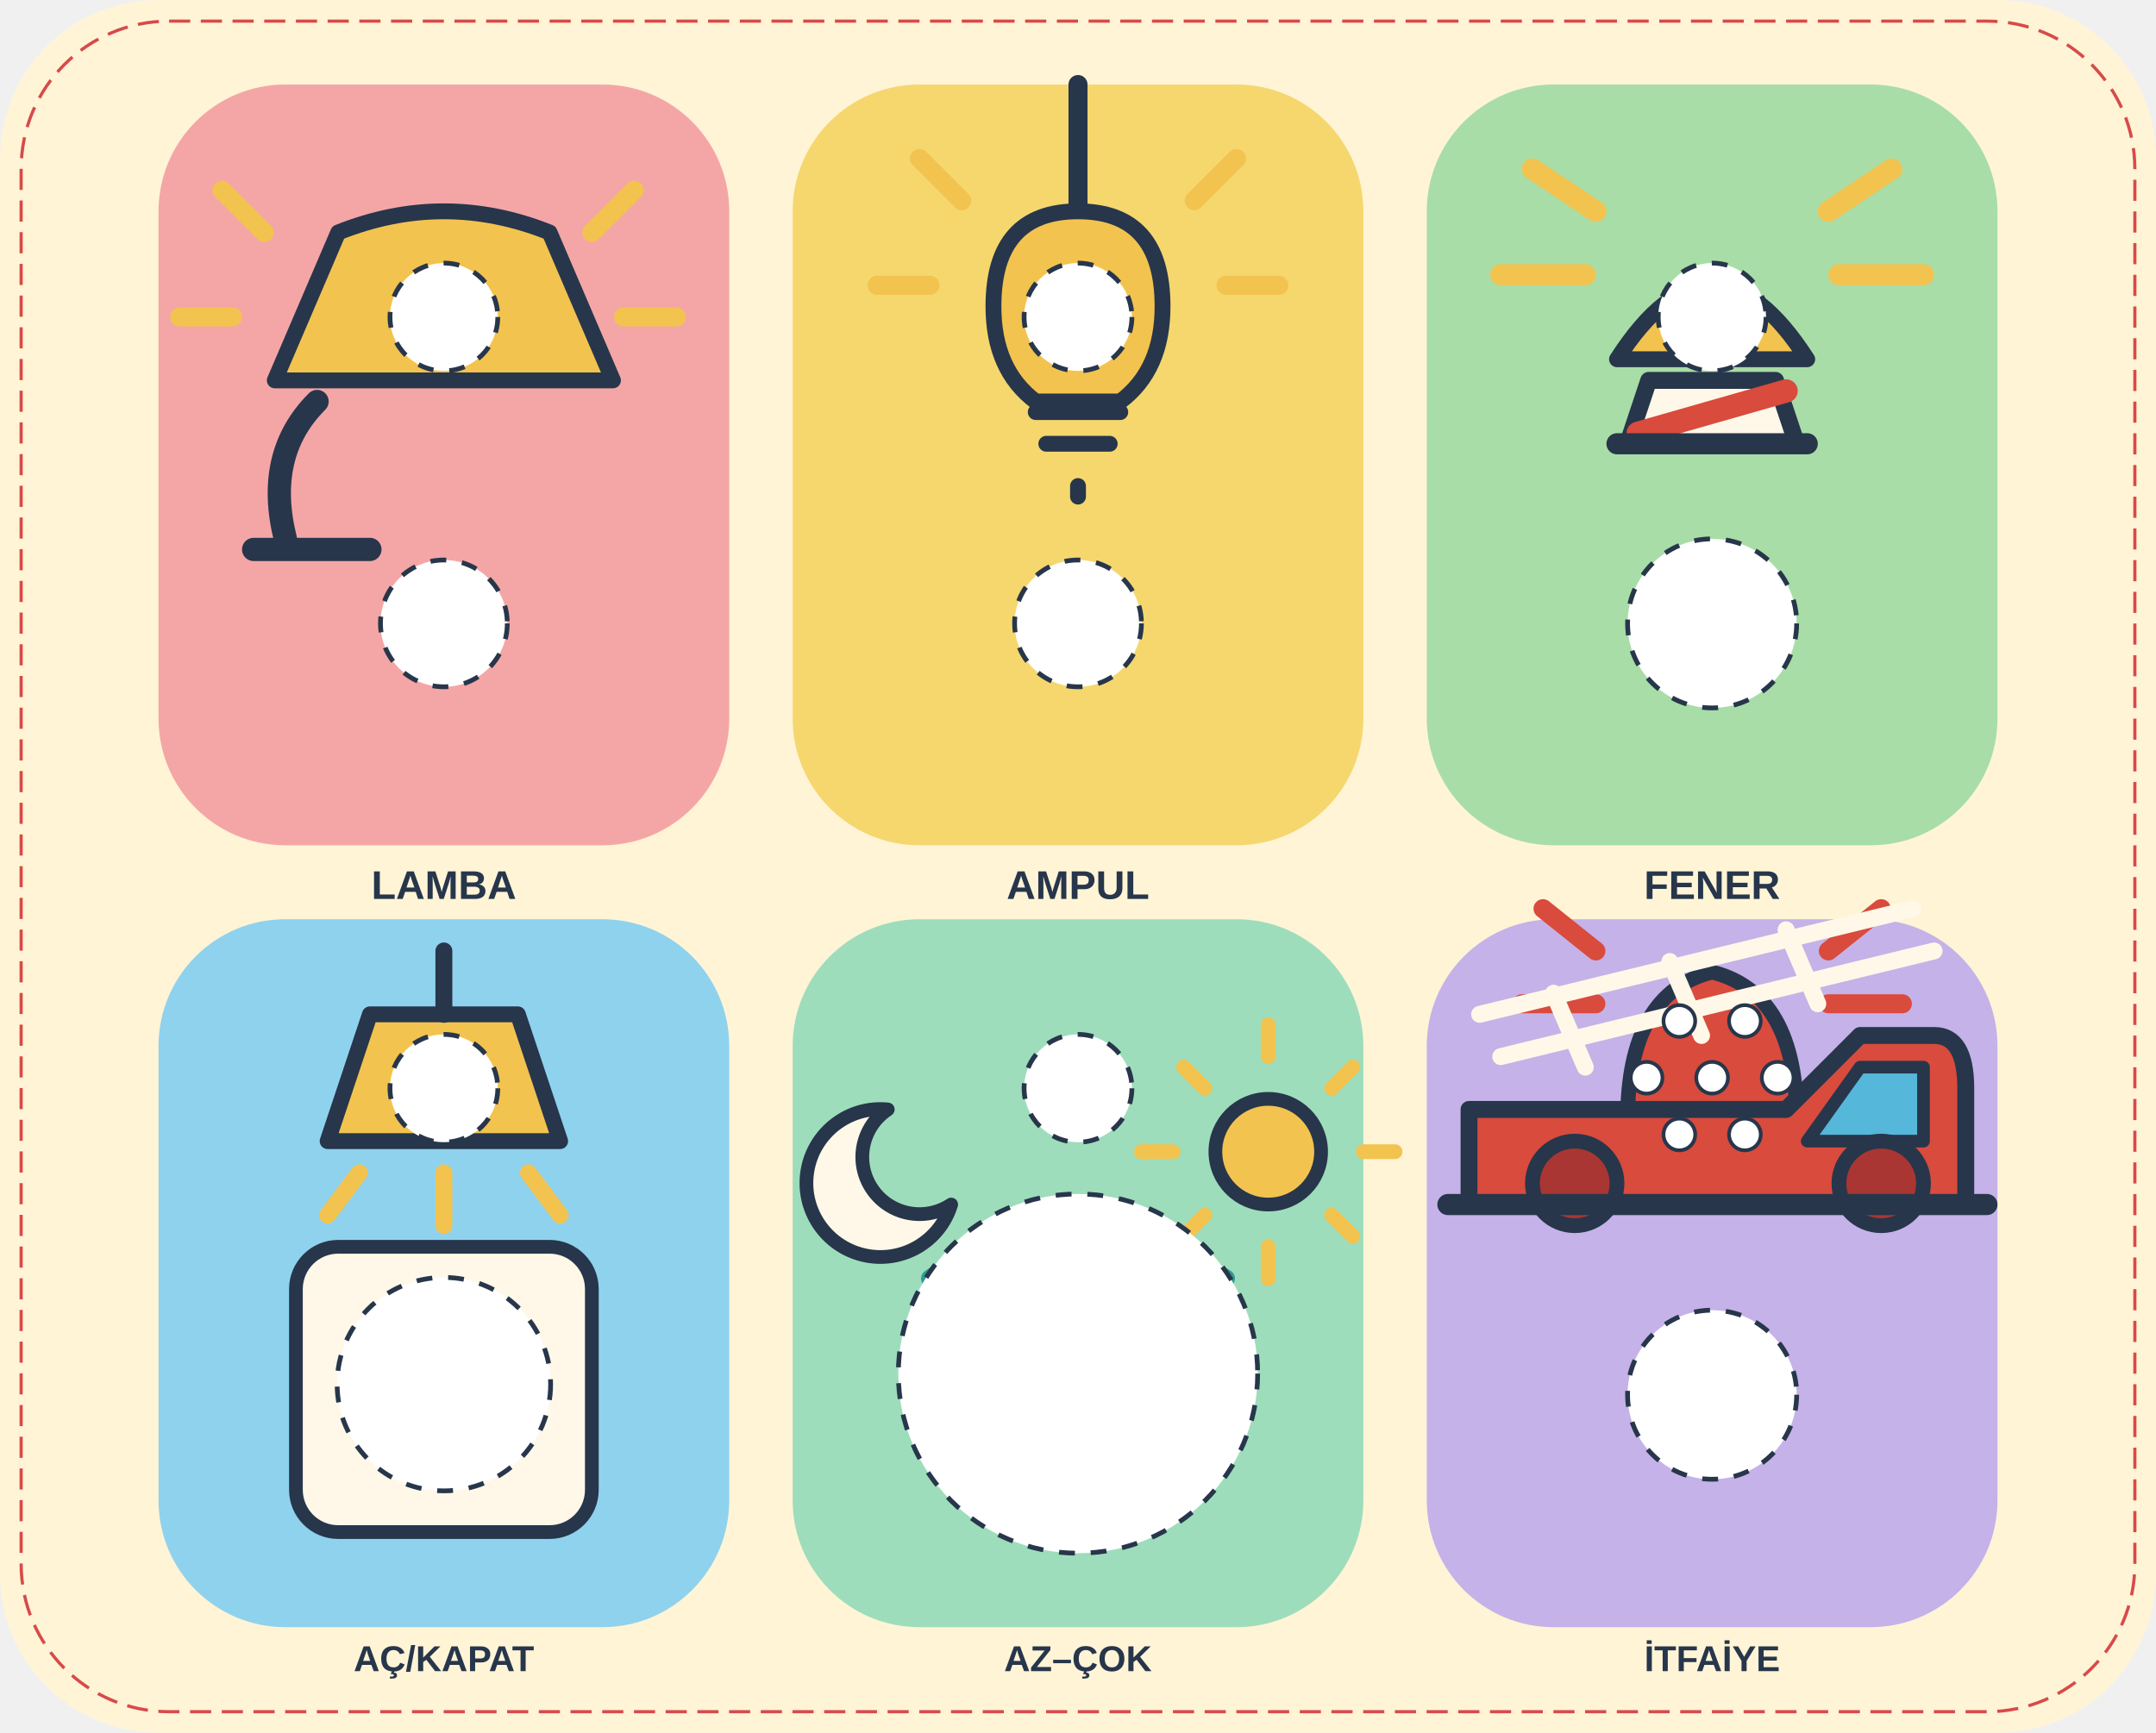
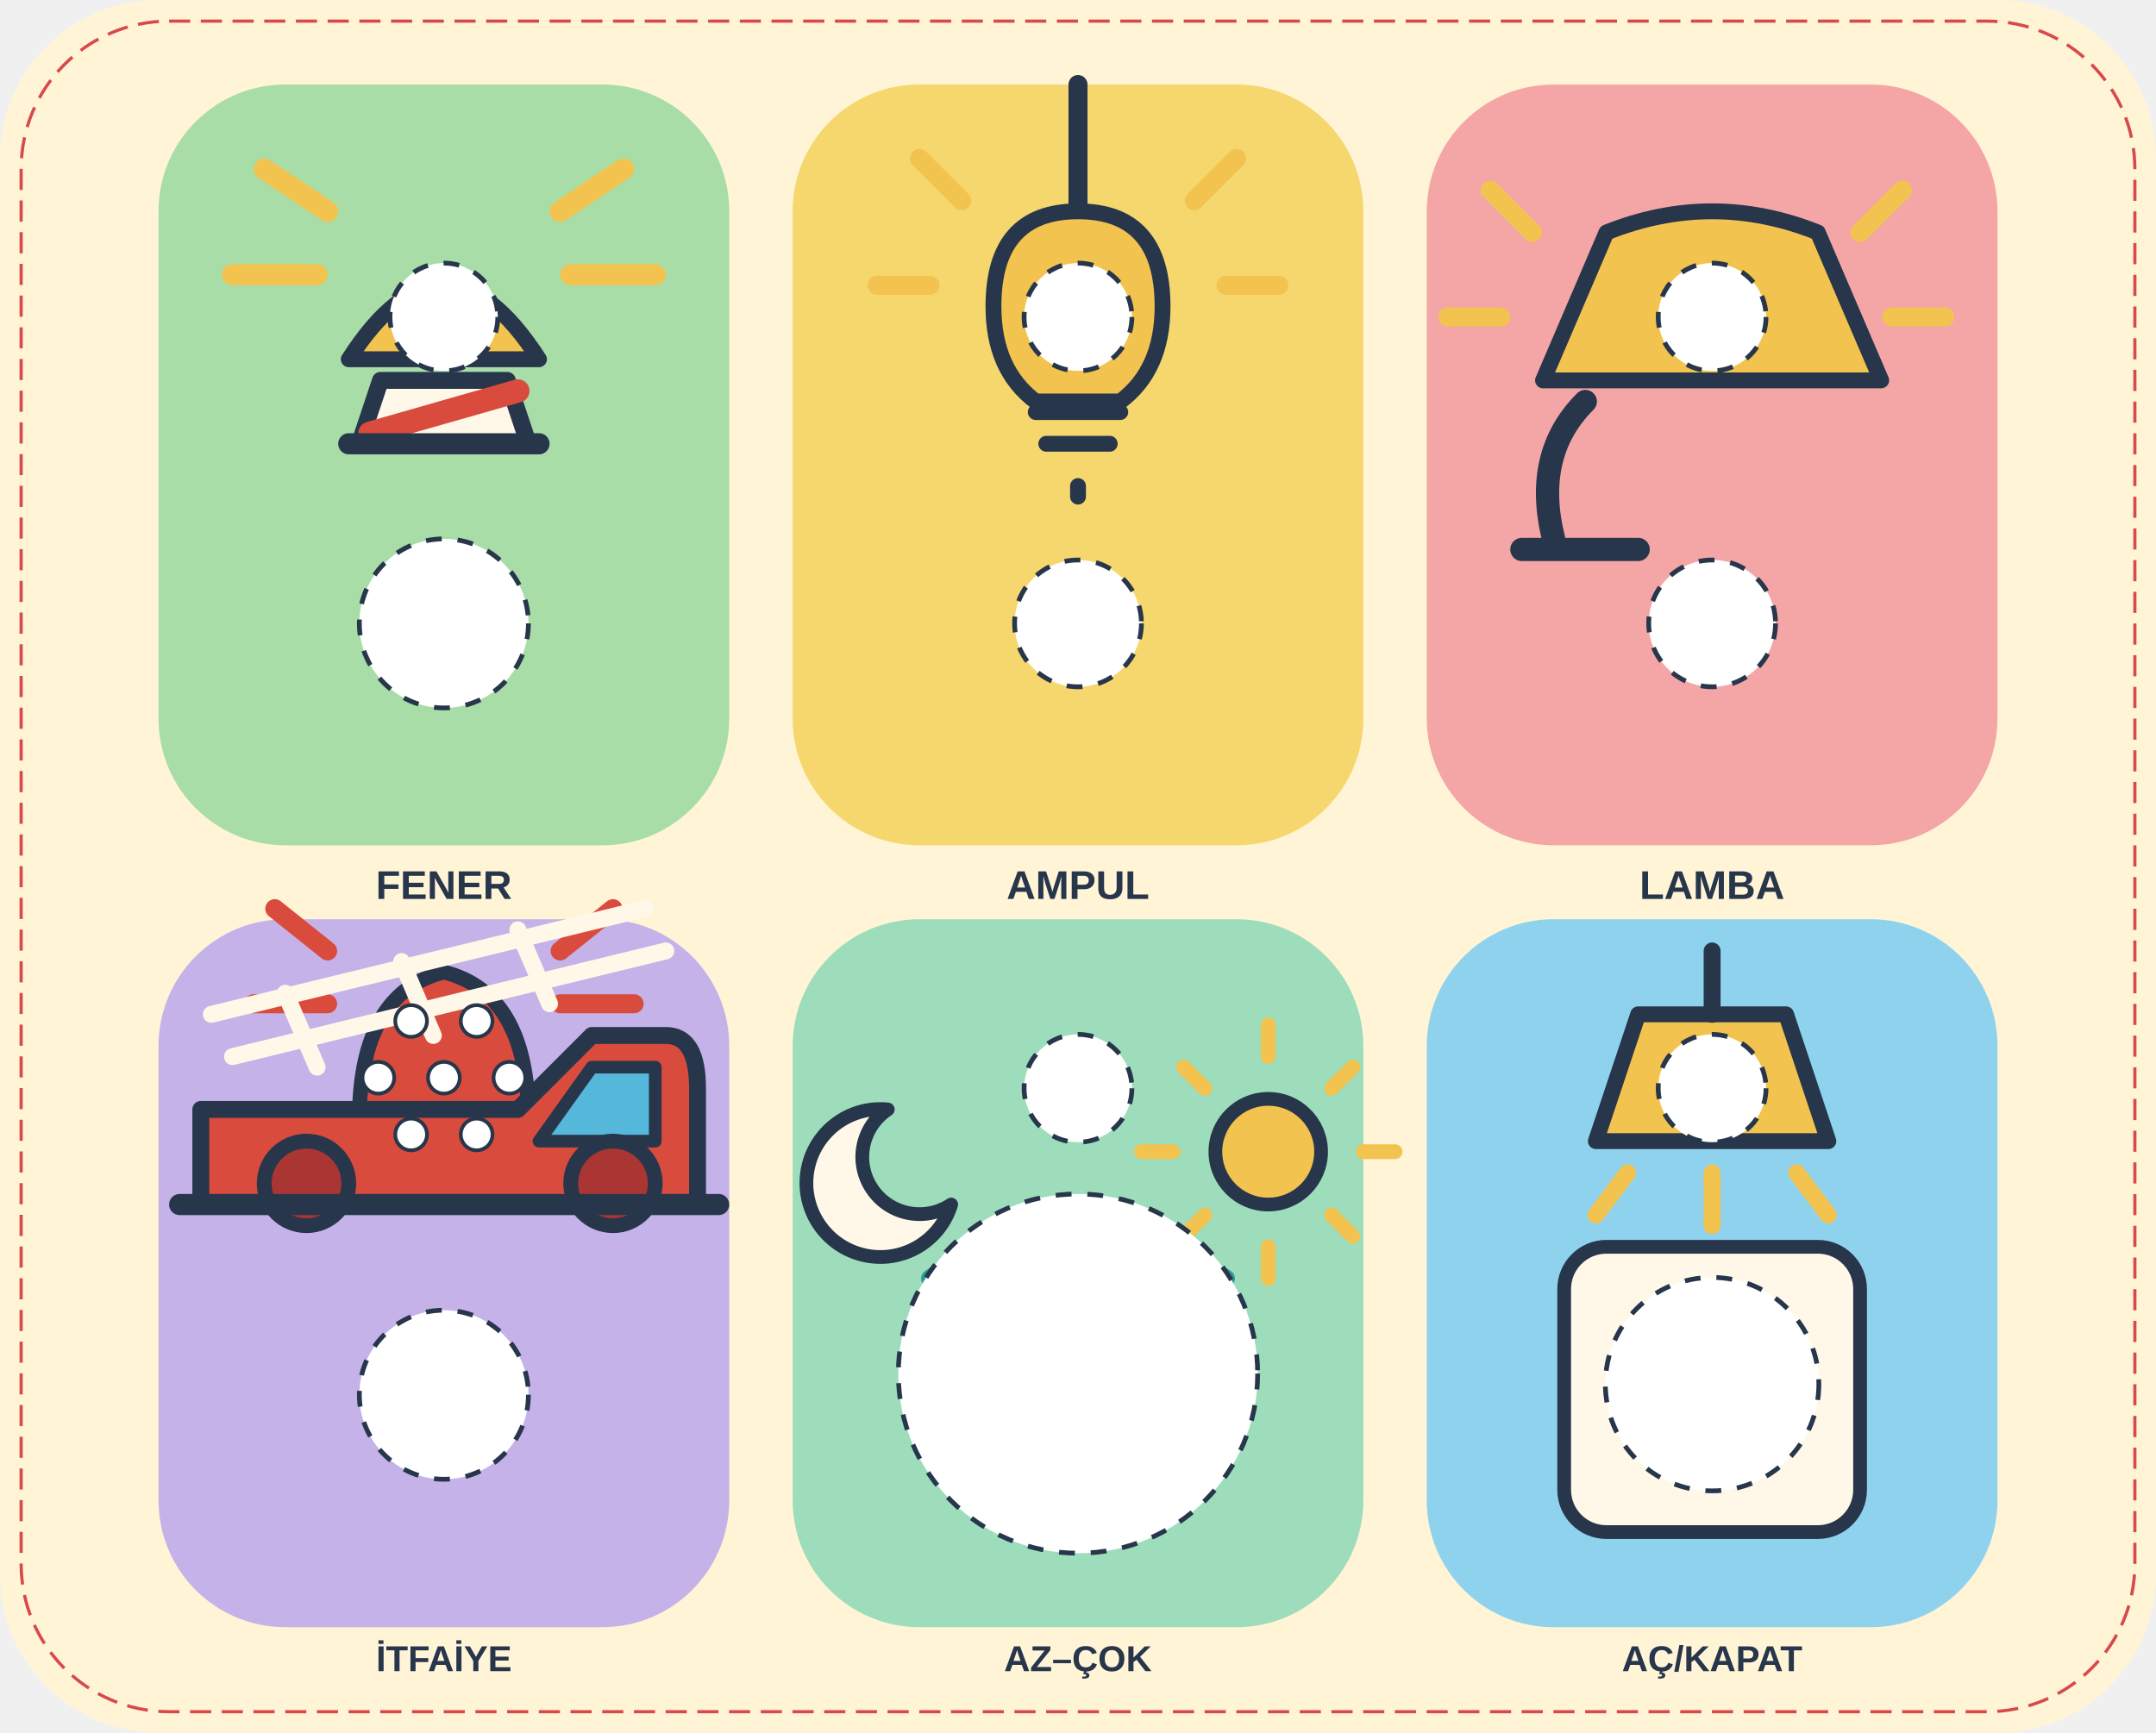
<svg xmlns="http://www.w3.org/2000/svg" width="204mm" height="164mm" viewBox="0 0 204 164" font-family="Arial, sans-serif">
  <rect width="204" height="164" rx="15" fill="#FFF4D6" />
-   <rect x="15" y="8" width="54" height="72" rx="12" fill="#F4A6A6" />
+   <rect x="135" y="8" width="54" height="72" rx="12" fill="#F4A6A6" />
  <rect x="75" y="8" width="54" height="72" rx="12" fill="#F5D76E" />
-   <rect x="135" y="8" width="54" height="72" rx="12" fill="#A8DDA7" />
-   <rect x="15" y="87" width="54" height="67" rx="12" fill="#8FD2ED" />
+   <rect x="15" y="8" width="54" height="72" rx="12" fill="#A8DDA7" />
+   <rect x="135" y="87" width="54" height="67" rx="12" fill="#8FD2ED" />
  <rect x="75" y="87" width="54" height="67" rx="12" fill="#9EDDBB" />
-   <rect x="135" y="87" width="54" height="67" rx="12" fill="#C5B2E8" />
-   <g id="scene-table-lamp" stroke="#27364B" stroke-linecap="round" stroke-linejoin="round">
+   <rect x="15" y="87" width="54" height="67" rx="12" fill="#C5B2E8" />
+   <g id="scene-table-lamp" transform="translate(120 0)" stroke="#27364B" stroke-linecap="round" stroke-linejoin="round">
    <path d="M26 36 L32 22 Q42 18 52 22 L58 36 Z" fill="#F3C34F" stroke-width="1.5" />
    <path d="M30 38 Q25 43 27 51" fill="none" stroke-width="2.2" />
    <path d="M24 52 H35" fill="none" stroke-width="2.2" />
    <path d="M22 30 H17 M25 22 L21 18 M59 30 H64 M56 22 L60 18" fill="none" stroke="#F3C34F" stroke-width="1.8" />
    <text x="42" y="84" text-anchor="middle" dominant-baseline="middle" fill="#27364B" stroke="none" font-size="3.8" font-weight="700">LAMBA</text>
  </g>
  <g id="scene-hanging-bulb" stroke="#27364B" stroke-linecap="round" stroke-linejoin="round">
    <path d="M102 8 V20" fill="none" stroke-width="1.8" />
    <path d="M94 29 Q94 20 102 20 Q110 20 110 29 Q110 35 106 38 H98 Q94 35 94 29 Z" fill="#F3C34F" stroke-width="1.5" />
    <path d="M98 39 H106 M99 42 H105" fill="none" stroke-width="1.5" />
    <path d="M88 27 H83 M91 19 L87 15 M116 27 H121 M113 19 L117 15" fill="none" stroke="#F3C34F" stroke-width="1.8" />
    <path d="M102 46 V48" fill="none" stroke-width="1.5" stroke-dasharray="1 2" />
    <text x="102" y="84" text-anchor="middle" dominant-baseline="middle" fill="#27364B" stroke="none" font-size="3.8" font-weight="700">AMPUL</text>
  </g>
-   <g id="scene-lighthouse" stroke="#27364B" stroke-linecap="round" stroke-linejoin="round">
+   <g id="scene-lighthouse" transform="translate(-120 0)" stroke="#27364B" stroke-linecap="round" stroke-linejoin="round">
    <path d="M153 34 Q162 20 171 34 Z" fill="#F3C34F" stroke-width="1.5" />
    <path d="M156 36 L154 42 H170 L168 36 Z" fill="#FFF8E8" stroke-width="1.6" />
    <path d="M155 41 L169 37" fill="none" stroke="#D94B3D" stroke-width="2.2" />
    <path d="M153 42 H171" fill="none" stroke-width="2" />
    <path d="M150 26 H142 M174 26 H182 M151 20 L145 16 M173 20 L179 16" fill="none" stroke="#F3C34F" stroke-width="2" />
    <text x="162" y="84" text-anchor="middle" dominant-baseline="middle" fill="#27364B" stroke="none" font-size="3.8" font-weight="700">FENER</text>
  </g>
-   <g id="scene-room-switch" stroke="#27364B" stroke-linecap="round" stroke-linejoin="round">
+   <g id="scene-room-switch" transform="translate(120 0)" stroke="#27364B" stroke-linecap="round" stroke-linejoin="round">
    <path d="M31 108 L35 96 H49 L53 108 Z" fill="#F3C34F" stroke-width="1.5" />
    <path d="M42 90 V96" fill="none" stroke-width="1.6" />
    <path d="M34 111 L31 115 M42 111 V116 M50 111 L53 115" fill="none" stroke="#F3C34F" stroke-width="1.6" />
    <rect x="28" y="118" width="28" height="27" rx="4" fill="#FFF8E8" stroke-width="1.3" />
    <text x="42" y="157.2" text-anchor="middle" dominant-baseline="middle" fill="#27364B" stroke="none" font-size="3.4" font-weight="700">AÇ/KAPAT</text>
  </g>
  <g id="scene-dimmer" stroke="#27364B" stroke-linecap="round" stroke-linejoin="round">
    <path d="M84 105 A7 7 0 1 0 90 114 A5.3 5.3 0 0 1 84 105 Z" fill="#FFF8E8" stroke-width="1.3" />
    <circle cx="120" cy="109" r="5" fill="#F3C34F" stroke-width="1.3" />
    <path d="M120 100 V97 M120 118 V121 M111 109 H108 M129 109 H132 M114 103 L112 101 M126 115 L128 117 M126 103 L128 101 M114 115 L112 117" fill="none" stroke="#F3C34F" stroke-width="1.4" />
    <path d="M88 121 Q102 111 116 121" fill="none" stroke="#2D9C95" stroke-width="1.7" stroke-dasharray="1 2" />
    <text x="102" y="157.2" text-anchor="middle" dominant-baseline="middle" fill="#27364B" stroke="none" font-size="3.4" font-weight="700">AZ–ÇOK</text>
  </g>
-   <g id="scene-fire-engine" stroke="#27364B" stroke-linecap="round" stroke-linejoin="round">
+   <g id="scene-fire-engine" transform="translate(-120 0)" stroke="#27364B" stroke-linecap="round" stroke-linejoin="round">
    <path d="M154 106 Q154 94 162 92 Q170 94 170 106 Z" fill="#D94B3D" stroke-width="1.4" />
    <path d="M151 95 H144 M173 95 H180 M151 90 L146 86 M173 90 L178 86" fill="none" stroke="#D94B3D" stroke-width="1.8" />
    <path d="M139 105 H169 L176 98 H183 Q186 98 186 103 V114 H139 Z" fill="#D94B3D" stroke-width="1.6" />
    <path d="M176 101 H182 V108 H171 Z" fill="#55B7D9" stroke-width="1.2" />
    <path d="M140 96 L181 86 M142 100 L183 90 M147 94 L150 101 M158 91 L161 98 M169 88 L172 95" fill="none" stroke="#FFF8E8" stroke-width="1.6" />
    <circle cx="149" cy="112" r="4" fill="#A93632" stroke-width="1.4" />
    <circle cx="178" cy="112" r="4" fill="#A93632" stroke-width="1.4" />
    <path d="M137 114 H188" fill="none" stroke-width="2" />
    <text x="162" y="157.2" text-anchor="middle" dominant-baseline="middle" fill="#27364B" stroke="none" font-size="3.4" font-weight="700">İTFAİYE</text>
  </g>
-   <circle cx="42" cy="30" r="5.1" id="cutout-red-led" fill="#FFFFFF" stroke="#27364B" stroke-width="0.45" stroke-dasharray="1.5 1.5" />
-   <circle cx="42" cy="59" r="6.0" id="cutout-red-button" fill="#FFFFFF" stroke="#27364B" stroke-width="0.45" stroke-dasharray="1.5 1.5" />
+   <circle cx="162" cy="30" r="5.1" id="cutout-red-led" fill="#FFFFFF" stroke="#27364B" stroke-width="0.45" stroke-dasharray="1.5 1.5" />
+   <circle cx="162" cy="59" r="6.0" id="cutout-red-button" fill="#FFFFFF" stroke="#27364B" stroke-width="0.45" stroke-dasharray="1.5 1.5" />
  <circle cx="102" cy="30" r="5.1" id="cutout-yellow-led" fill="#FFFFFF" stroke="#27364B" stroke-width="0.45" stroke-dasharray="1.5 1.5" />
  <circle cx="102" cy="59" r="6.0" id="cutout-yellow-button" fill="#FFFFFF" stroke="#27364B" stroke-width="0.45" stroke-dasharray="1.5 1.5" />
-   <circle cx="162" cy="30" r="5.1" id="cutout-green-led" fill="#FFFFFF" stroke="#27364B" stroke-width="0.45" stroke-dasharray="1.5 1.5" />
-   <circle cx="162" cy="59" r="8.0" id="cutout-green-button" fill="#FFFFFF" stroke="#27364B" stroke-width="0.45" stroke-dasharray="1.5 1.5" />
-   <circle cx="42" cy="103" r="5.1" id="cutout-switch-led" fill="#FFFFFF" stroke="#27364B" stroke-width="0.45" stroke-dasharray="1.5 1.5" />
-   <circle cx="42" cy="131" r="10.1" id="cutout-rocker" fill="#FFFFFF" stroke="#27364B" stroke-width="0.45" stroke-dasharray="1.5 1.5" />
+   <circle cx="42" cy="30" r="5.1" id="cutout-green-led" fill="#FFFFFF" stroke="#27364B" stroke-width="0.45" stroke-dasharray="1.5 1.5" />
+   <circle cx="42" cy="59" r="8.0" id="cutout-green-button" fill="#FFFFFF" stroke="#27364B" stroke-width="0.45" stroke-dasharray="1.5 1.5" />
+   <circle cx="162" cy="103" r="5.1" id="cutout-switch-led" fill="#FFFFFF" stroke="#27364B" stroke-width="0.45" stroke-dasharray="1.5 1.5" />
+   <circle cx="162" cy="131" r="10.1" id="cutout-rocker" fill="#FFFFFF" stroke="#27364B" stroke-width="0.45" stroke-dasharray="1.5 1.5" />
  <circle cx="102" cy="103" r="5.1" id="cutout-dimmer-led" fill="#FFFFFF" stroke="#27364B" stroke-width="0.45" stroke-dasharray="1.5 1.5" />
  <circle cx="102" cy="130" r="17.0" id="cutout-dial" fill="#FFFFFF" stroke="#27364B" stroke-width="0.45" stroke-dasharray="1.5 1.5" />
-   <circle cx="162" cy="102" r="1.5" id="cutout-buzzer" fill="#FFFFFF" stroke="#27364B" stroke-width="0.35" />
-   <circle cx="168.2" cy="102.0" r="1.5" fill="#FFFFFF" stroke="#27364B" stroke-width="0.35" />
-   <circle cx="165.1" cy="107.369" r="1.5" fill="#FFFFFF" stroke="#27364B" stroke-width="0.35" />
-   <circle cx="158.9" cy="107.369" r="1.5" fill="#FFFFFF" stroke="#27364B" stroke-width="0.35" />
-   <circle cx="155.8" cy="102.0" r="1.5" fill="#FFFFFF" stroke="#27364B" stroke-width="0.35" />
-   <circle cx="158.9" cy="96.631" r="1.5" fill="#FFFFFF" stroke="#27364B" stroke-width="0.35" />
-   <circle cx="165.1" cy="96.631" r="1.5" fill="#FFFFFF" stroke="#27364B" stroke-width="0.35" />
-   <circle cx="162" cy="132" r="8.0" id="cutout-buzzer-button" fill="#FFFFFF" stroke="#27364B" stroke-width="0.45" stroke-dasharray="1.5 1.5" />
+   <circle cx="42" cy="102" r="1.5" id="cutout-buzzer" fill="#FFFFFF" stroke="#27364B" stroke-width="0.35" />
+   <circle cx="48.2" cy="102.0" r="1.5" fill="#FFFFFF" stroke="#27364B" stroke-width="0.35" />
+   <circle cx="45.1" cy="107.369" r="1.5" fill="#FFFFFF" stroke="#27364B" stroke-width="0.35" />
+   <circle cx="38.9" cy="107.369" r="1.5" fill="#FFFFFF" stroke="#27364B" stroke-width="0.35" />
+   <circle cx="35.8" cy="102.0" r="1.5" fill="#FFFFFF" stroke="#27364B" stroke-width="0.35" />
+   <circle cx="38.9" cy="96.631" r="1.5" fill="#FFFFFF" stroke="#27364B" stroke-width="0.35" />
+   <circle cx="45.1" cy="96.631" r="1.5" fill="#FFFFFF" stroke="#27364B" stroke-width="0.35" />
+   <circle cx="42" cy="132" r="8.0" id="cutout-buzzer-button" fill="#FFFFFF" stroke="#27364B" stroke-width="0.45" stroke-dasharray="1.5 1.5" />
  <rect id="trim-line" x="2" y="2" width="200" height="160" rx="14" fill="none" stroke="#D84A4A" stroke-width="0.3" stroke-dasharray="2 1" />
</svg>
